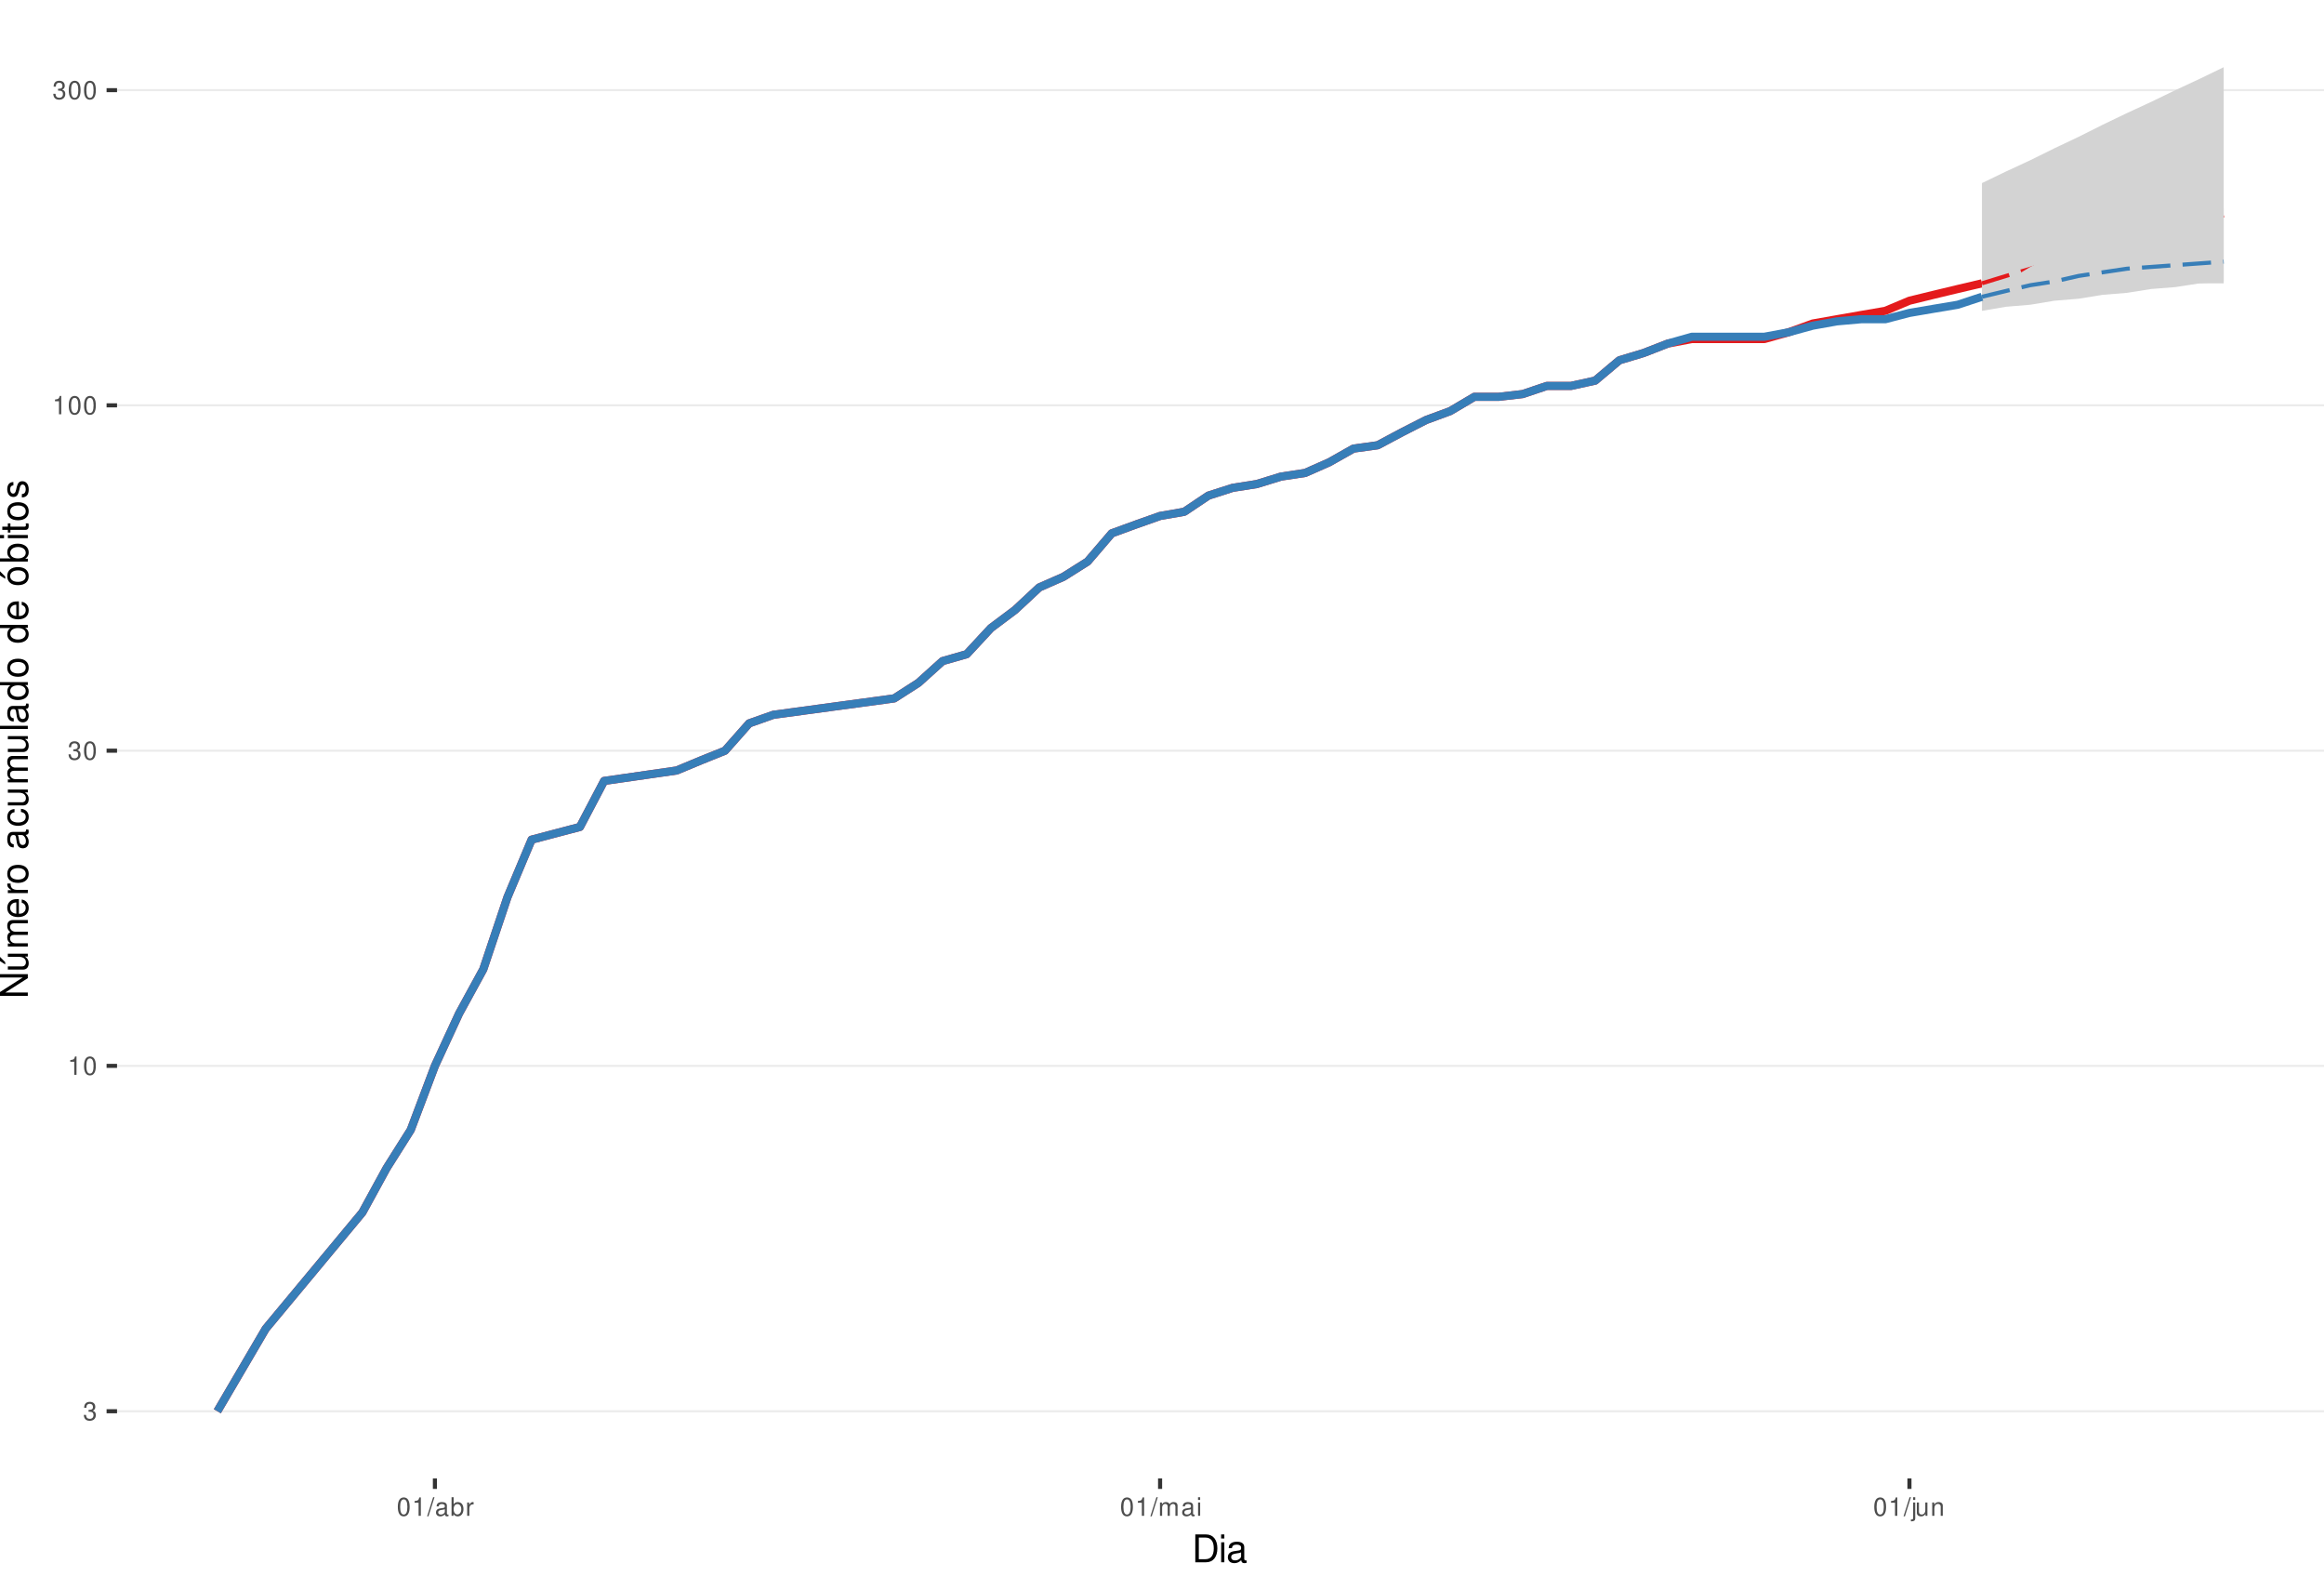
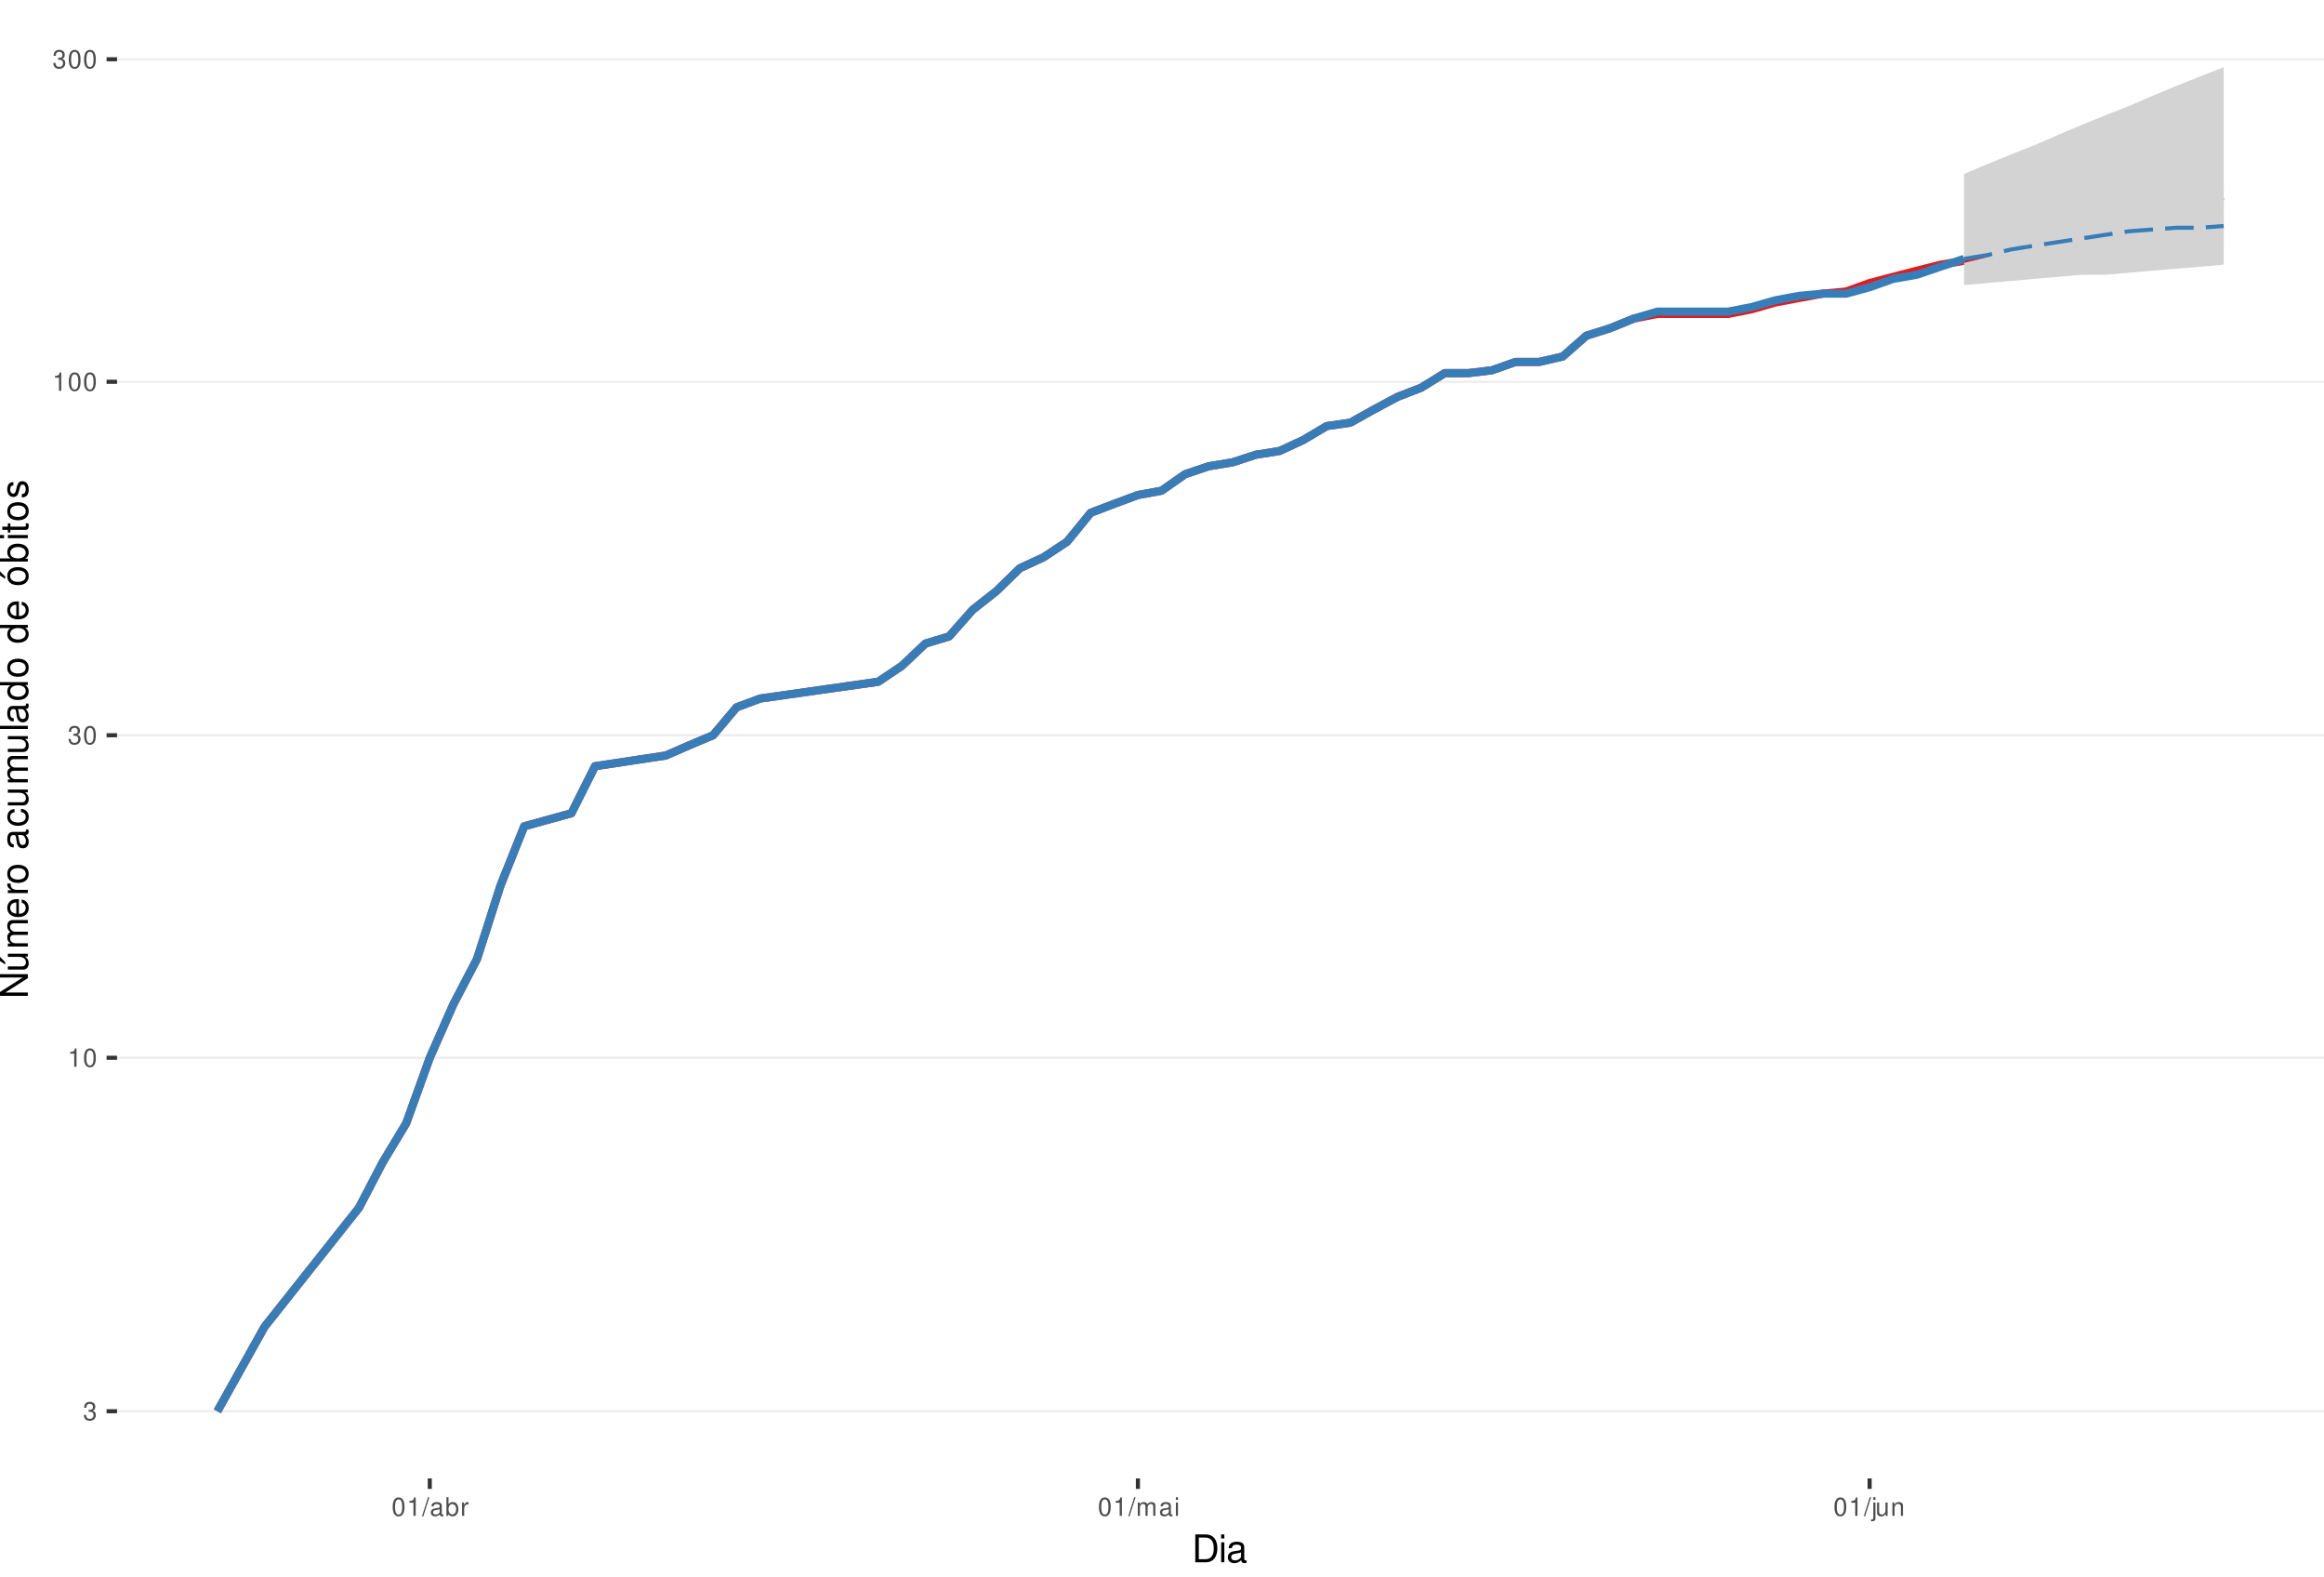
<svg xmlns="http://www.w3.org/2000/svg" xmlns:xlink="http://www.w3.org/1999/xlink" width="609pt" height="413pt" viewBox="0 0 609 413" version="1.1">
  <defs>
    <g>
      <symbol overflow="visible" id="glyph0-0">
        <path style="stroke:none;" d="" />
      </symbol>
      <symbol overflow="visible" id="glyph0-1">
        <path style="stroke:none;" d="M 1.469 -2.219 L 1.797 -2.219 C 2.422 -2.219 2.766 -1.922 2.766 -1.344 C 2.766 -0.734 2.406 -0.359 1.797 -0.359 C 1.156 -0.359 0.844 -0.688 0.797 -1.391 L 0.219 -1.391 C 0.234 -1.016 0.312 -0.766 0.422 -0.547 C 0.672 -0.078 1.125 0.156 1.766 0.156 C 2.75 0.156 3.375 -0.438 3.375 -1.344 C 3.375 -1.953 3.141 -2.297 2.562 -2.484 C 3.016 -2.672 3.234 -3 3.234 -3.484 C 3.234 -4.312 2.688 -4.812 1.797 -4.812 C 0.844 -4.812 0.328 -4.281 0.312 -3.266 L 0.906 -3.266 C 0.906 -3.547 0.938 -3.719 1 -3.875 C 1.141 -4.141 1.438 -4.297 1.797 -4.297 C 2.312 -4.297 2.625 -3.984 2.625 -3.469 C 2.625 -3.125 2.516 -2.922 2.25 -2.812 C 2.094 -2.75 1.875 -2.719 1.469 -2.703 Z M 1.469 -2.219 " />
      </symbol>
      <symbol overflow="visible" id="glyph0-2">
        <path style="stroke:none;" d="M 1.719 -3.422 L 1.719 0 L 2.312 0 L 2.312 -4.812 L 1.922 -4.812 C 1.719 -4.078 1.578 -3.969 0.672 -3.859 L 0.672 -3.422 Z M 1.719 -3.422 " />
      </symbol>
      <symbol overflow="visible" id="glyph0-3">
        <path style="stroke:none;" d="M 1.828 -4.812 C 1.391 -4.812 0.984 -4.609 0.75 -4.281 C 0.438 -3.859 0.281 -3.219 0.281 -2.328 C 0.281 -0.703 0.812 0.156 1.828 0.156 C 2.828 0.156 3.375 -0.703 3.375 -2.297 C 3.375 -3.219 3.234 -3.844 2.922 -4.281 C 2.672 -4.625 2.281 -4.812 1.828 -4.812 Z M 1.828 -4.297 C 2.469 -4.297 2.781 -3.641 2.781 -2.344 C 2.781 -0.969 2.469 -0.328 1.812 -0.328 C 1.203 -0.328 0.891 -1 0.891 -2.328 C 0.891 -3.641 1.203 -4.297 1.828 -4.297 Z M 1.828 -4.297 " />
      </symbol>
      <symbol overflow="visible" id="glyph0-4">
        <path style="stroke:none;" d="M 1.531 -4.859 L -0.047 0.141 L 0.312 0.141 L 1.891 -4.859 Z M 1.531 -4.859 " />
      </symbol>
      <symbol overflow="visible" id="glyph0-5">
        <path style="stroke:none;" d="M 3.562 -0.328 C 3.5 -0.312 3.469 -0.312 3.438 -0.312 C 3.25 -0.312 3.141 -0.406 3.141 -0.578 L 3.141 -2.641 C 3.141 -3.25 2.688 -3.594 1.828 -3.594 C 1.312 -3.594 0.906 -3.438 0.672 -3.188 C 0.516 -3 0.453 -2.797 0.438 -2.453 L 0.984 -2.453 C 1.031 -2.875 1.297 -3.078 1.812 -3.078 C 2.312 -3.078 2.594 -2.891 2.594 -2.562 L 2.594 -2.406 C 2.578 -2.172 2.469 -2.078 2.016 -2.031 C 1.219 -1.922 1.109 -1.891 0.891 -1.812 C 0.484 -1.641 0.281 -1.328 0.281 -0.875 C 0.281 -0.25 0.719 0.156 1.422 0.156 C 1.859 0.156 2.219 0 2.609 -0.359 C 2.656 0 2.828 0.156 3.188 0.156 C 3.297 0.156 3.375 0.141 3.562 0.094 Z M 2.594 -1.094 C 2.594 -0.906 2.531 -0.797 2.375 -0.641 C 2.141 -0.438 1.875 -0.328 1.547 -0.328 C 1.109 -0.328 0.859 -0.547 0.859 -0.891 C 0.859 -1.266 1.094 -1.438 1.703 -1.531 C 2.297 -1.609 2.406 -1.641 2.594 -1.719 Z M 2.594 -1.094 " />
      </symbol>
      <symbol overflow="visible" id="glyph0-6">
        <path style="stroke:none;" d="M 0.359 -4.859 L 0.359 0 L 0.859 0 L 0.859 -0.453 C 1.125 -0.047 1.484 0.156 1.969 0.156 C 2.875 0.156 3.484 -0.594 3.484 -1.75 C 3.484 -2.891 2.922 -3.594 1.984 -3.594 C 1.516 -3.594 1.172 -3.406 0.906 -3.016 L 0.906 -4.859 Z M 1.891 -3.062 C 2.5 -3.062 2.906 -2.531 2.906 -1.703 C 2.906 -0.906 2.484 -0.359 1.891 -0.359 C 1.297 -0.359 0.906 -0.906 0.906 -1.719 C 0.906 -2.531 1.297 -3.062 1.891 -3.062 Z M 1.891 -3.062 " />
      </symbol>
      <symbol overflow="visible" id="glyph0-7">
        <path style="stroke:none;" d="M 0.453 -3.484 L 0.453 0 L 1.016 0 L 1.016 -1.812 C 1.031 -2.656 1.375 -3.016 2.141 -3 L 2.141 -3.562 C 2.047 -3.578 1.984 -3.594 1.922 -3.594 C 1.562 -3.594 1.297 -3.375 0.969 -2.859 L 0.969 -3.484 Z M 0.453 -3.484 " />
      </symbol>
      <symbol overflow="visible" id="glyph0-8">
        <path style="stroke:none;" d="M 0.469 -3.484 L 0.469 0 L 1.031 0 L 1.031 -2.188 C 1.031 -2.703 1.391 -3.109 1.844 -3.109 C 2.25 -3.109 2.484 -2.844 2.484 -2.406 L 2.484 0 L 3.047 0 L 3.047 -2.188 C 3.047 -2.703 3.422 -3.109 3.875 -3.109 C 4.266 -3.109 4.516 -2.844 4.516 -2.406 L 4.516 0 L 5.078 0 L 5.078 -2.609 C 5.078 -3.234 4.719 -3.594 4.062 -3.594 C 3.594 -3.594 3.312 -3.453 2.984 -3.062 C 2.781 -3.422 2.5 -3.594 2.047 -3.594 C 1.578 -3.594 1.266 -3.422 0.984 -3 L 0.984 -3.484 Z M 0.469 -3.484 " />
      </symbol>
      <symbol overflow="visible" id="glyph0-9">
        <path style="stroke:none;" d="M 1 -3.484 L 0.453 -3.484 L 0.453 0 L 1 0 Z M 1 -4.859 L 0.438 -4.859 L 0.438 -4.156 L 1 -4.156 Z M 1 -4.859 " />
      </symbol>
      <symbol overflow="visible" id="glyph0-10">
        <path style="stroke:none;" d="M 0.469 -3.484 L 0.469 0.5 C 0.469 0.859 0.359 0.969 0.016 0.969 C -0.031 0.969 -0.047 0.969 -0.125 0.953 L -0.125 1.438 C -0.047 1.438 -0.016 1.453 0.062 1.453 C 0.688 1.453 1.016 1.203 1.016 0.719 L 1.016 -3.484 Z M 1.016 -4.859 L 0.469 -4.859 L 0.469 -4.156 L 1.016 -4.156 Z M 1.016 -4.859 " />
      </symbol>
      <symbol overflow="visible" id="glyph0-11">
        <path style="stroke:none;" d="M 3.203 0 L 3.203 -3.484 L 2.656 -3.484 L 2.656 -1.516 C 2.656 -0.797 2.281 -0.328 1.703 -0.328 C 1.266 -0.328 0.984 -0.594 0.984 -1.016 L 0.984 -3.484 L 0.438 -3.484 L 0.438 -0.797 C 0.438 -0.219 0.859 0.156 1.547 0.156 C 2.062 0.156 2.391 -0.031 2.703 -0.484 L 2.703 0 Z M 3.203 0 " />
      </symbol>
      <symbol overflow="visible" id="glyph0-12">
        <path style="stroke:none;" d="M 0.469 -3.484 L 0.469 0 L 1.031 0 L 1.031 -1.922 C 1.031 -2.641 1.391 -3.109 1.969 -3.109 C 2.406 -3.109 2.688 -2.828 2.688 -2.422 L 2.688 0 L 3.234 0 L 3.234 -2.641 C 3.234 -3.219 2.812 -3.594 2.141 -3.594 C 1.625 -3.594 1.281 -3.391 0.984 -2.906 L 0.984 -3.484 Z M 0.469 -3.484 " />
      </symbol>
      <symbol overflow="visible" id="glyph1-0">
        <path style="stroke:none;" d="" />
      </symbol>
      <symbol overflow="visible" id="glyph1-1">
        <path style="stroke:none;" d="M 0.891 0 L 3.703 0 C 5.547 0 6.672 -1.375 6.672 -3.656 C 6.672 -5.906 5.547 -7.297 3.703 -7.297 L 0.891 -7.297 Z M 1.812 -0.812 L 1.812 -6.469 L 3.547 -6.469 C 4.984 -6.469 5.734 -5.5 5.734 -3.641 C 5.734 -1.797 4.984 -0.812 3.547 -0.812 Z M 1.812 -0.812 " />
      </symbol>
      <symbol overflow="visible" id="glyph1-2">
        <path style="stroke:none;" d="M 1.5 -5.234 L 0.672 -5.234 L 0.672 0 L 1.5 0 Z M 1.5 -7.297 L 0.656 -7.297 L 0.656 -6.234 L 1.5 -6.234 Z M 1.5 -7.297 " />
      </symbol>
      <symbol overflow="visible" id="glyph1-3">
        <path style="stroke:none;" d="M 5.344 -0.484 C 5.266 -0.469 5.219 -0.469 5.172 -0.469 C 4.875 -0.469 4.719 -0.625 4.719 -0.875 L 4.719 -3.953 C 4.719 -4.891 4.047 -5.391 2.75 -5.391 C 1.984 -5.391 1.375 -5.172 1.016 -4.781 C 0.766 -4.516 0.672 -4.203 0.656 -3.688 L 1.484 -3.688 C 1.562 -4.328 1.938 -4.625 2.719 -4.625 C 3.484 -4.625 3.891 -4.344 3.891 -3.844 L 3.891 -3.625 C 3.875 -3.266 3.703 -3.125 3.016 -3.047 C 1.844 -2.891 1.656 -2.844 1.344 -2.719 C 0.734 -2.453 0.422 -2 0.422 -1.312 C 0.422 -0.375 1.078 0.234 2.141 0.234 C 2.797 0.234 3.328 0 3.922 -0.547 C 3.984 0 4.234 0.234 4.781 0.234 C 4.953 0.234 5.062 0.203 5.344 0.141 Z M 3.891 -1.656 C 3.891 -1.375 3.812 -1.203 3.562 -0.969 C 3.219 -0.656 2.812 -0.5 2.312 -0.5 C 1.672 -0.5 1.297 -0.812 1.297 -1.344 C 1.297 -1.891 1.656 -2.172 2.547 -2.297 C 3.438 -2.422 3.609 -2.453 3.891 -2.594 Z M 3.891 -1.656 " />
      </symbol>
      <symbol overflow="visible" id="glyph2-0">
        <path style="stroke:none;" d="" />
      </symbol>
      <symbol overflow="visible" id="glyph2-1">
        <path style="stroke:none;" d="M -7.297 -6.453 L -7.297 -5.578 L -1.328 -5.578 L -7.297 -1.766 L -7.297 -0.766 L 0 -0.766 L 0 -1.641 L -5.906 -1.641 L 0 -5.406 L 0 -6.453 Z M -7.297 -6.453 " />
      </symbol>
      <symbol overflow="visible" id="glyph2-2">
        <path style="stroke:none;" d="M 0 -4.812 L -5.234 -4.812 L -5.234 -3.984 L -2.266 -3.984 C -1.203 -3.984 -0.5 -3.438 -0.5 -2.562 C -0.5 -1.906 -0.906 -1.484 -1.531 -1.484 L -5.234 -1.484 L -5.234 -0.656 L -1.203 -0.656 C -0.328 -0.656 0.234 -1.297 0.234 -2.312 C 0.234 -3.094 -0.047 -3.578 -0.734 -4.062 L 0 -4.062 Z M -7.406 -2.953 L -5.922 -2 L -5.922 -2.594 L -7.406 -4.094 Z M -7.406 -2.953 " />
      </symbol>
      <symbol overflow="visible" id="glyph2-3">
        <path style="stroke:none;" d="M -5.234 -0.703 L 0 -0.703 L 0 -1.547 L -3.297 -1.547 C -4.047 -1.547 -4.656 -2.094 -4.656 -2.766 C -4.656 -3.391 -4.281 -3.734 -3.609 -3.734 L 0 -3.734 L 0 -4.578 L -3.297 -4.578 C -4.047 -4.578 -4.656 -5.125 -4.656 -5.812 C -4.656 -6.422 -4.266 -6.781 -3.609 -6.781 L 0 -6.781 L 0 -7.625 L -3.938 -7.625 C -4.875 -7.625 -5.391 -7.078 -5.391 -6.094 C -5.391 -5.406 -5.188 -4.984 -4.594 -4.484 C -5.156 -4.188 -5.391 -3.766 -5.391 -3.078 C -5.391 -2.375 -5.125 -1.906 -4.5 -1.469 L -5.234 -1.469 Z M -5.234 -0.703 " />
      </symbol>
      <symbol overflow="visible" id="glyph2-4">
        <path style="stroke:none;" d="M -2.344 -5.125 C -3.141 -5.125 -3.625 -5.062 -4.016 -4.922 C -4.875 -4.578 -5.391 -3.781 -5.391 -2.797 C -5.391 -1.344 -4.281 -0.406 -2.547 -0.406 C -0.812 -0.406 0.234 -1.297 0.234 -2.781 C 0.234 -3.984 -0.453 -4.812 -1.594 -5.016 L -1.594 -4.188 C -0.906 -3.953 -0.547 -3.484 -0.547 -2.812 C -0.547 -2.281 -0.781 -1.828 -1.219 -1.547 C -1.516 -1.344 -1.812 -1.281 -2.344 -1.266 Z M -3.016 -1.297 C -3.984 -1.359 -4.625 -1.953 -4.625 -2.797 C -4.625 -3.641 -3.953 -4.234 -3.016 -4.234 Z M -3.016 -1.297 " />
      </symbol>
      <symbol overflow="visible" id="glyph2-5">
        <path style="stroke:none;" d="M -5.234 -0.688 L 0 -0.688 L 0 -1.531 L -2.719 -1.531 C -3.984 -1.547 -4.547 -2.062 -4.516 -3.203 L -5.359 -3.203 C -5.375 -3.062 -5.391 -2.984 -5.391 -2.891 C -5.391 -2.344 -5.062 -1.938 -4.297 -1.453 L -5.234 -1.453 Z M -5.234 -0.688 " />
      </symbol>
      <symbol overflow="visible" id="glyph2-6">
        <path style="stroke:none;" d="M -5.391 -2.719 C -5.391 -1.234 -4.344 -0.359 -2.578 -0.359 C -0.812 -0.359 0.234 -1.234 0.234 -2.734 C 0.234 -4.203 -0.812 -5.094 -2.547 -5.094 C -4.359 -5.094 -5.391 -4.234 -5.391 -2.719 Z M -4.625 -2.734 C -4.625 -3.672 -3.844 -4.234 -2.547 -4.234 C -1.312 -4.234 -0.547 -3.656 -0.547 -2.734 C -0.547 -1.797 -1.312 -1.234 -2.578 -1.234 C -3.844 -1.234 -4.625 -1.797 -4.625 -2.734 Z M -4.625 -2.734 " />
      </symbol>
      <symbol overflow="visible" id="glyph2-7">
        <path style="stroke:none;" d="" />
      </symbol>
      <symbol overflow="visible" id="glyph2-8">
        <path style="stroke:none;" d="M -0.484 -5.344 C -0.469 -5.266 -0.469 -5.219 -0.469 -5.172 C -0.469 -4.875 -0.625 -4.719 -0.875 -4.719 L -3.953 -4.719 C -4.891 -4.719 -5.391 -4.047 -5.391 -2.75 C -5.391 -1.984 -5.172 -1.375 -4.781 -1.016 C -4.516 -0.766 -4.203 -0.672 -3.688 -0.656 L -3.688 -1.484 C -4.328 -1.562 -4.625 -1.938 -4.625 -2.719 C -4.625 -3.484 -4.344 -3.891 -3.844 -3.891 L -3.625 -3.891 C -3.266 -3.875 -3.125 -3.703 -3.047 -3.016 C -2.891 -1.844 -2.844 -1.656 -2.719 -1.344 C -2.453 -0.734 -2 -0.422 -1.312 -0.422 C -0.375 -0.422 0.234 -1.078 0.234 -2.141 C 0.234 -2.797 0 -3.328 -0.547 -3.922 C 0 -3.984 0.234 -4.234 0.234 -4.781 C 0.234 -4.953 0.203 -5.062 0.141 -5.344 Z M -1.656 -3.891 C -1.375 -3.891 -1.203 -3.812 -0.969 -3.562 C -0.656 -3.219 -0.5 -2.812 -0.5 -2.312 C -0.5 -1.672 -0.812 -1.297 -1.344 -1.297 C -1.891 -1.297 -2.172 -1.656 -2.297 -2.547 C -2.422 -3.438 -2.453 -3.609 -2.594 -3.891 Z M -1.656 -3.891 " />
      </symbol>
      <symbol overflow="visible" id="glyph2-9">
        <path style="stroke:none;" d="M -3.484 -4.703 C -3.984 -4.672 -4.312 -4.562 -4.609 -4.359 C -5.094 -4 -5.391 -3.375 -5.391 -2.641 C -5.391 -1.219 -4.266 -0.312 -2.531 -0.312 C -0.844 -0.312 0.234 -1.203 0.234 -2.625 C 0.234 -3.875 -0.516 -4.672 -1.797 -4.766 L -1.797 -3.938 C -0.953 -3.797 -0.547 -3.359 -0.547 -2.656 C -0.547 -1.734 -1.297 -1.188 -2.531 -1.188 C -3.844 -1.188 -4.625 -1.719 -4.625 -2.625 C -4.625 -3.328 -4.203 -3.766 -3.484 -3.875 Z M -3.484 -4.703 " />
      </symbol>
      <symbol overflow="visible" id="glyph2-10">
        <path style="stroke:none;" d="M 0 -4.812 L -5.234 -4.812 L -5.234 -3.984 L -2.266 -3.984 C -1.203 -3.984 -0.5 -3.438 -0.5 -2.562 C -0.5 -1.906 -0.906 -1.484 -1.531 -1.484 L -5.234 -1.484 L -5.234 -0.656 L -1.203 -0.656 C -0.328 -0.656 0.234 -1.297 0.234 -2.312 C 0.234 -3.094 -0.047 -3.578 -0.734 -4.062 L 0 -4.062 Z M 0 -4.812 " />
      </symbol>
      <symbol overflow="visible" id="glyph2-11">
        <path style="stroke:none;" d="M -7.297 -1.516 L -7.297 -0.688 L 0 -0.688 L 0 -1.516 Z M -7.297 -1.516 " />
      </symbol>
      <symbol overflow="visible" id="glyph2-12">
        <path style="stroke:none;" d="M -7.297 -4.953 L -7.297 -4.125 L -4.578 -4.125 C -5.109 -3.766 -5.391 -3.203 -5.391 -2.516 C -5.391 -1.156 -4.297 -0.266 -2.625 -0.266 C -0.859 -0.266 0.234 -1.125 0.234 -2.547 C 0.234 -3.266 -0.047 -3.766 -0.688 -4.203 L 0 -4.203 L 0 -4.953 Z M -4.609 -2.656 C -4.609 -3.547 -3.812 -4.125 -2.562 -4.125 C -1.344 -4.125 -0.547 -3.547 -0.547 -2.656 C -0.547 -1.734 -1.359 -1.125 -2.578 -1.125 C -3.797 -1.125 -4.609 -1.734 -4.609 -2.656 Z M -4.609 -2.656 " />
      </symbol>
      <symbol overflow="visible" id="glyph2-13">
        <path style="stroke:none;" d="M -5.391 -2.719 C -5.391 -1.234 -4.344 -0.359 -2.578 -0.359 C -0.812 -0.359 0.234 -1.234 0.234 -2.734 C 0.234 -4.203 -0.812 -5.094 -2.547 -5.094 C -4.359 -5.094 -5.391 -4.234 -5.391 -2.719 Z M -4.625 -2.734 C -4.625 -3.672 -3.844 -4.234 -2.547 -4.234 C -1.312 -4.234 -0.547 -3.656 -0.547 -2.734 C -0.547 -1.797 -1.312 -1.234 -2.578 -1.234 C -3.844 -1.234 -4.625 -1.797 -4.625 -2.734 Z M -7.406 -2.984 L -5.922 -2.016 L -5.922 -2.625 L -7.406 -4.109 Z M -7.406 -2.984 " />
      </symbol>
      <symbol overflow="visible" id="glyph2-14">
        <path style="stroke:none;" d="M -7.297 -0.547 L 0 -0.547 L 0 -1.297 L -0.672 -1.297 C -0.062 -1.688 0.234 -2.219 0.234 -2.953 C 0.234 -4.328 -0.906 -5.234 -2.641 -5.234 C -4.344 -5.234 -5.391 -4.375 -5.391 -2.984 C -5.391 -2.266 -5.125 -1.766 -4.531 -1.375 L -7.297 -1.375 Z M -4.609 -2.828 C -4.609 -3.766 -3.797 -4.359 -2.547 -4.359 C -1.359 -4.359 -0.547 -3.734 -0.547 -2.828 C -0.547 -1.938 -1.344 -1.375 -2.578 -1.375 C -3.812 -1.375 -4.609 -1.938 -4.609 -2.828 Z M -4.609 -2.828 " />
      </symbol>
      <symbol overflow="visible" id="glyph2-15">
        <path style="stroke:none;" d="M -5.234 -1.5 L -5.234 -0.672 L 0 -0.672 L 0 -1.5 Z M -7.297 -1.5 L -7.297 -0.656 L -6.234 -0.656 L -6.234 -1.5 Z M -7.297 -1.5 " />
      </symbol>
      <symbol overflow="visible" id="glyph2-16">
        <path style="stroke:none;" d="M -5.234 -2.547 L -5.234 -1.688 L -6.688 -1.688 L -6.688 -0.844 L -5.234 -0.844 L -5.234 -0.141 L -4.562 -0.141 L -4.562 -0.844 L -0.594 -0.844 C -0.062 -0.844 0.234 -1.203 0.234 -1.859 C 0.234 -2.078 0.203 -2.266 0.156 -2.547 L -0.547 -2.547 C -0.516 -2.422 -0.5 -2.312 -0.5 -2.141 C -0.5 -1.781 -0.594 -1.688 -0.969 -1.688 L -4.562 -1.688 L -4.562 -2.547 Z M -5.234 -2.547 " />
      </symbol>
      <symbol overflow="visible" id="glyph2-17">
        <path style="stroke:none;" d="M -3.781 -4.375 C -4.812 -4.375 -5.391 -3.688 -5.391 -2.484 C -5.391 -1.266 -4.766 -0.469 -3.797 -0.469 C -2.969 -0.469 -2.578 -0.891 -2.281 -2.125 L -2.094 -2.906 C -1.953 -3.484 -1.734 -3.719 -1.375 -3.719 C -0.875 -3.719 -0.547 -3.234 -0.547 -2.5 C -0.547 -2.047 -0.672 -1.672 -0.891 -1.453 C -1.047 -1.328 -1.188 -1.266 -1.562 -1.219 L -1.562 -0.344 C -0.344 -0.375 0.234 -1.062 0.234 -2.438 C 0.234 -3.75 -0.422 -4.594 -1.438 -4.594 C -2.203 -4.594 -2.641 -4.156 -2.891 -3.109 L -3.078 -2.312 C -3.234 -1.625 -3.453 -1.344 -3.828 -1.344 C -4.312 -1.344 -4.625 -1.766 -4.625 -2.453 C -4.625 -3.125 -4.328 -3.484 -3.781 -3.5 Z M -3.781 -4.375 " />
      </symbol>
    </g>
    <clipPath id="clip1">
      <path d="M 30.672 0 L 609 0 L 609 387.328 L 30.672 387.328 Z M 30.672 0 " />
    </clipPath>
    <clipPath id="clip2">
      <path d="M 30.672 369 L 609 369 L 609 370 L 30.672 370 Z M 30.672 369 " />
    </clipPath>
    <clipPath id="clip3">
-       <path d="M 30.672 278 L 609 278 L 609 280 L 30.672 280 Z M 30.672 278 " />
+       <path d="M 30.672 276 L 609 276 L 609 278 L 30.672 278 Z M 30.672 276 " />
    </clipPath>
    <clipPath id="clip4">
-       <path d="M 30.672 196 L 609 196 L 609 197 L 30.672 197 Z M 30.672 196 " />
+       <path d="M 30.672 192 L 609 192 L 609 193 L 30.672 193 Z M 30.672 192 " />
    </clipPath>
    <clipPath id="clip5">
-       <path d="M 30.672 105 L 609 105 L 609 107 L 30.672 107 Z M 30.672 105 " />
+       <path d="M 30.672 99 L 609 99 L 609 101 L 30.672 101 Z M 30.672 99 " />
    </clipPath>
    <clipPath id="clip6">
-       <path d="M 30.672 23 L 609 23 L 609 24 L 30.672 24 Z M 30.672 23 " />
+       <path d="M 30.672 15 L 609 15 L 609 16 L 30.672 16 Z M 30.672 15 " />
    </clipPath>
  </defs>
  <g id="surface61">
    <rect x="0" y="0" width="609" height="413" style="fill:rgb(100%,100%,100%);fill-opacity:1;stroke:none;" />
    <rect x="0" y="0" width="609" height="413" style="fill:rgb(100%,100%,100%);fill-opacity:1;stroke:none;" />
    <path style="fill:none;stroke-width:1.067;stroke-linecap:round;stroke-linejoin:round;stroke:rgb(100%,100%,100%);stroke-opacity:1;stroke-miterlimit:10;" d="M 0 413 L 609 413 L 609 0 L 0 0 Z M 0 413 " />
    <g clip-path="url(#clip1)" clip-rule="nonzero">
      <path style=" stroke:none;fill-rule:nonzero;fill:rgb(100%,100%,100%);fill-opacity:1;" d="M 30.672 387.328 L 609 387.328 L 609 0 L 30.672 0 Z M 30.672 387.328 " />
    </g>
    <g clip-path="url(#clip2)" clip-rule="nonzero">
      <path style="fill:none;stroke-width:0.533;stroke-linecap:butt;stroke-linejoin:round;stroke:rgb(92.157%,92.157%,92.157%);stroke-opacity:1;stroke-miterlimit:10;" d="M 30.672 369.723 L 609 369.723 " />
    </g>
    <g clip-path="url(#clip3)" clip-rule="nonzero">
-       <path style="fill:none;stroke-width:0.533;stroke-linecap:butt;stroke-linejoin:round;stroke:rgb(92.157%,92.157%,92.157%);stroke-opacity:1;stroke-miterlimit:10;" d="M 30.672 279.238 L 609 279.238 " />
+       <path style="fill:none;stroke-width:0.533;stroke-linecap:butt;stroke-linejoin:round;stroke:rgb(92.157%,92.157%,92.157%);stroke-opacity:1;stroke-miterlimit:10;" d="M 30.672 277.121 L 609 277.121 " />
    </g>
    <g clip-path="url(#clip4)" clip-rule="nonzero">
-       <path style="fill:none;stroke-width:0.533;stroke-linecap:butt;stroke-linejoin:round;stroke:rgb(92.157%,92.157%,92.157%);stroke-opacity:1;stroke-miterlimit:10;" d="M 30.672 196.672 L 609 196.672 " />
+       <path style="fill:none;stroke-width:0.533;stroke-linecap:butt;stroke-linejoin:round;stroke:rgb(92.157%,92.157%,92.157%);stroke-opacity:1;stroke-miterlimit:10;" d="M 30.672 192.625 L 609 192.625 " />
    </g>
    <g clip-path="url(#clip5)" clip-rule="nonzero">
-       <path style="fill:none;stroke-width:0.533;stroke-linecap:butt;stroke-linejoin:round;stroke:rgb(92.157%,92.157%,92.157%);stroke-opacity:1;stroke-miterlimit:10;" d="M 30.672 106.188 L 609 106.188 " />
+       <path style="fill:none;stroke-width:0.533;stroke-linecap:butt;stroke-linejoin:round;stroke:rgb(92.157%,92.157%,92.157%);stroke-opacity:1;stroke-miterlimit:10;" d="M 30.672 100.023 L 609 100.023 " />
    </g>
    <g clip-path="url(#clip6)" clip-rule="nonzero">
-       <path style="fill:none;stroke-width:0.533;stroke-linecap:butt;stroke-linejoin:round;stroke:rgb(92.157%,92.157%,92.157%);stroke-opacity:1;stroke-miterlimit:10;" d="M 30.672 23.621 L 609 23.621 " />
-     </g>
-     <path style="fill:none;stroke-width:2.134;stroke-linecap:butt;stroke-linejoin:round;stroke:rgb(89.412%,10.196%,10.98%);stroke-opacity:1;stroke-miterlimit:10;" d="M 56.957 369.723 L 69.629 348.102 L 94.965 317.629 L 101.301 306.043 L 107.633 296.008 L 113.969 279.238 L 120.301 265.535 L 126.637 253.949 L 132.973 235.062 L 139.305 219.98 L 151.973 216.641 L 158.309 204.59 L 177.312 201.855 L 183.645 199.219 L 189.98 196.672 L 196.316 189.508 L 202.648 187.266 L 234.32 182.969 L 240.656 178.906 L 246.992 173.195 L 253.324 171.383 L 259.66 164.547 L 265.992 159.801 L 272.328 153.902 L 278.664 151.117 L 284.996 147.125 L 291.332 139.727 L 297.664 137.414 L 304 135.172 L 310.336 134.074 L 316.668 129.84 L 323.004 127.809 L 329.336 126.812 L 335.672 124.859 L 342.008 123.902 L 348.34 121.102 L 354.676 117.523 L 361.008 116.652 L 367.344 113.277 L 373.68 110.043 L 380.012 107.707 L 386.348 103.965 L 392.68 103.965 L 399.016 103.238 L 405.352 101.102 L 411.684 101.102 L 418.02 99.711 L 424.352 94.387 L 430.688 92.484 L 437.023 90.02 L 443.355 88.82 L 462.359 88.82 L 468.695 87.051 L 475.027 84.754 L 481.363 83.633 L 487.695 82.527 L 494.031 81.438 L 500.367 78.781 L 506.699 77.234 L 513.035 75.715 L 519.367 74.227 " />
-     <path style=" stroke:none;fill-rule:nonzero;fill:rgb(82.745%,82.745%,82.745%);fill-opacity:1;" d="M 519.367 47.965 L 525.703 44.91 L 532.039 41.973 L 538.371 38.844 L 544.707 35.836 L 551.039 32.66 L 557.375 29.617 L 563.711 26.688 L 570.043 23.621 L 576.379 20.676 L 582.711 17.605 L 582.711 73.738 L 576.379 74.227 L 570.043 75.215 L 563.711 75.715 L 557.375 76.723 L 551.039 77.234 L 544.707 78.262 L 538.371 78.781 L 532.039 79.836 L 525.703 80.363 L 519.367 81.438 Z M 519.367 47.965 " />
-     <path style="fill:none;stroke-width:1.067;stroke-linecap:butt;stroke-linejoin:round;stroke:rgb(89.412%,10.196%,10.98%);stroke-opacity:1;stroke-dasharray:7.469,3.201;stroke-miterlimit:10;" d="M 519.367 74.227 L 525.703 72.285 L 532.039 70.395 L 538.371 68.551 L 544.707 67.199 L 551.039 65.43 L 557.375 63.703 L 563.711 61.598 L 570.043 59.953 L 576.379 58.348 L 582.711 56.383 " />
-     <path style="fill:none;stroke-width:2.134;stroke-linecap:butt;stroke-linejoin:round;stroke:rgb(21.569%,49.412%,72.157%);stroke-opacity:1;stroke-miterlimit:10;" d="M 56.957 369.723 L 69.629 348.102 L 94.965 317.629 L 101.301 306.043 L 107.633 296.008 L 113.969 279.238 L 120.301 265.535 L 126.637 253.949 L 132.973 235.062 L 139.305 219.98 L 151.973 216.641 L 158.309 204.59 L 177.312 201.855 L 183.645 199.219 L 189.98 196.672 L 196.316 189.508 L 202.648 187.266 L 234.32 182.969 L 240.656 178.906 L 246.992 173.195 L 253.324 171.383 L 259.66 164.547 L 265.992 159.801 L 272.328 153.902 L 278.664 151.117 L 284.996 147.125 L 291.332 139.727 L 297.664 137.414 L 304 135.172 L 310.336 134.074 L 316.668 129.84 L 323.004 127.809 L 329.336 126.812 L 335.672 124.859 L 342.008 123.902 L 348.34 121.102 L 354.676 117.523 L 361.008 116.652 L 367.344 113.277 L 373.68 110.043 L 380.012 107.707 L 386.348 103.965 L 392.68 103.965 L 399.016 103.238 L 405.352 101.102 L 411.684 101.102 L 418.02 99.711 L 424.352 94.387 L 430.688 92.484 L 437.023 90.02 L 443.355 88.223 L 462.359 88.223 L 468.695 87.051 L 475.027 85.32 L 481.363 84.191 L 487.695 83.633 L 494.031 83.633 L 500.367 81.98 L 506.699 80.898 L 513.035 79.836 L 519.367 77.746 " />
-     <path style=" stroke:none;fill-rule:nonzero;fill:rgb(82.745%,82.745%,82.745%);fill-opacity:1;" d="M 519.367 77.746 L 525.703 73.738 L 532.039 69.93 L 538.371 66.75 L 544.707 63.703 L 551.039 61.184 L 557.375 59.145 L 563.711 57.555 L 570.043 56.383 L 576.379 55.23 L 582.711 54.473 L 582.711 74.227 L 576.379 74.227 L 570.043 74.719 L 563.711 74.719 L 557.375 75.215 L 551.039 75.215 L 544.707 75.715 L 538.371 76.219 L 532.039 76.723 Z M 519.367 77.746 " />
-     <path style="fill:none;stroke-width:1.067;stroke-linecap:butt;stroke-linejoin:round;stroke:rgb(21.569%,49.412%,72.157%);stroke-opacity:1;stroke-dasharray:7.469,3.201;stroke-miterlimit:10;" d="M 519.367 77.746 L 525.703 76.219 L 532.039 74.719 L 538.371 73.738 L 544.707 72.285 L 551.039 71.336 L 557.375 70.395 L 563.711 69.93 L 570.043 69.469 L 576.379 69.008 L 582.711 68.551 " />
+       <path style="fill:none;stroke-width:0.533;stroke-linecap:butt;stroke-linejoin:round;stroke:rgb(92.157%,92.157%,92.157%);stroke-opacity:1;stroke-miterlimit:10;" d="M 30.672 15.527 L 609 15.527 " />
+     </g>
+     <path style="fill:none;stroke-width:2.134;stroke-linecap:butt;stroke-linejoin:round;stroke:rgb(89.412%,10.196%,10.98%);stroke-opacity:1;stroke-miterlimit:10;" d="M 56.957 369.723 L 69.328 347.598 L 94.07 316.41 L 100.258 304.555 L 106.441 294.285 L 112.625 277.121 L 118.812 263.098 L 124.996 251.242 L 131.184 231.914 L 137.367 216.48 L 149.738 213.062 L 155.926 200.73 L 174.48 197.93 L 180.664 195.23 L 186.852 192.625 L 193.035 185.293 L 199.223 183 L 230.148 178.602 L 236.332 174.445 L 242.52 168.598 L 248.703 166.746 L 254.891 159.75 L 261.074 154.891 L 267.262 148.855 L 273.445 146.004 L 279.633 141.922 L 285.816 134.348 L 292 131.984 L 298.188 129.688 L 304.371 128.562 L 310.559 124.23 L 316.742 122.152 L 322.93 121.133 L 329.113 119.133 L 335.301 118.152 L 341.484 115.289 L 347.668 111.625 L 353.855 110.734 L 360.039 107.277 L 366.227 103.969 L 372.41 101.578 L 378.598 97.75 L 384.781 97.75 L 390.969 97.008 L 397.152 94.82 L 403.336 94.82 L 409.523 93.395 L 415.707 87.949 L 421.895 86 L 428.078 83.48 L 434.266 82.25 L 452.82 82.25 L 459.004 81.039 L 465.191 79.254 L 471.375 78.09 L 477.562 76.941 L 483.746 76.375 L 489.934 74.145 L 496.117 72.516 L 502.305 70.918 L 508.488 69.352 L 514.672 68.328 " />
+     <path style=" stroke:none;fill-rule:nonzero;fill:rgb(82.745%,82.745%,82.745%);fill-opacity:1;" d="M 514.672 45.566 L 520.859 42.961 L 527.043 40.438 L 533.23 37.996 L 539.414 35.297 L 545.602 32.691 L 551.785 30.168 L 557.973 27.727 L 564.156 25.066 L 570.34 22.5 L 576.527 20.016 L 582.711 17.605 L 582.711 69.352 L 576.527 69.871 L 570.34 70.395 L 564.156 70.918 L 557.973 71.445 L 551.785 71.98 L 545.602 71.98 L 539.414 72.516 L 533.23 73.055 L 527.043 73.598 L 520.859 74.145 L 514.672 74.695 Z M 514.672 45.566 " />
+     <path style="fill:none;stroke-width:1.067;stroke-linecap:butt;stroke-linejoin:round;stroke:rgb(89.412%,10.196%,10.98%);stroke-opacity:1;stroke-dasharray:7.469,3.201;stroke-miterlimit:10;" d="M 514.672 68.328 L 520.859 66.816 L 527.043 65.332 L 533.23 63.875 L 539.414 61.977 L 545.602 60.582 L 551.785 59.211 L 557.973 57.867 L 564.156 56.109 L 570.34 54.816 L 576.527 53.125 L 582.711 51.883 " />
+     <path style="fill:none;stroke-width:2.134;stroke-linecap:butt;stroke-linejoin:round;stroke:rgb(21.569%,49.412%,72.157%);stroke-opacity:1;stroke-miterlimit:10;" d="M 56.957 369.723 L 69.328 347.598 L 94.07 316.41 L 100.258 304.555 L 106.441 294.285 L 112.625 277.121 L 118.812 263.098 L 124.996 251.242 L 131.184 231.914 L 137.367 216.48 L 149.738 213.062 L 155.926 200.73 L 174.48 197.93 L 180.664 195.23 L 186.852 192.625 L 193.035 185.293 L 199.223 183 L 230.148 178.602 L 236.332 174.445 L 242.52 168.598 L 248.703 166.746 L 254.891 159.75 L 261.074 154.891 L 267.262 148.855 L 273.445 146.004 L 279.633 141.922 L 285.816 134.348 L 292 131.984 L 298.188 129.688 L 304.371 128.562 L 310.559 124.23 L 316.742 122.152 L 322.93 121.133 L 329.113 119.133 L 335.301 118.152 L 341.484 115.289 L 347.668 111.625 L 353.855 110.734 L 360.039 107.277 L 366.227 103.969 L 372.41 101.578 L 378.598 97.75 L 384.781 97.75 L 390.969 97.008 L 397.152 94.82 L 403.336 94.82 L 409.523 93.395 L 415.707 87.949 L 421.895 86 L 428.078 83.48 L 434.266 81.641 L 452.82 81.641 L 459.004 80.438 L 465.191 78.672 L 471.375 77.516 L 477.562 76.941 L 483.746 76.941 L 489.934 75.25 L 496.117 73.055 L 502.305 71.98 L 508.488 69.871 L 514.672 67.82 " />
+     <path style=" stroke:none;fill-rule:nonzero;fill:rgb(82.745%,82.745%,82.745%);fill-opacity:1;" d="M 514.672 67.82 L 520.859 64.844 L 527.043 61.977 L 533.23 59.211 L 539.414 56.543 L 545.602 54.391 L 551.785 52.293 L 557.973 51.062 L 564.156 49.852 L 570.34 48.66 L 576.527 47.875 L 582.711 47.484 L 582.711 65.82 L 557.973 65.82 L 551.785 66.316 L 545.602 66.316 L 539.414 66.816 L 533.23 66.816 L 527.043 67.316 L 520.859 67.316 Z M 514.672 67.82 " />
+     <path style="fill:none;stroke-width:1.067;stroke-linecap:butt;stroke-linejoin:round;stroke:rgb(21.569%,49.412%,72.157%);stroke-opacity:1;stroke-dasharray:7.469,3.201;stroke-miterlimit:10;" d="M 514.672 67.82 L 520.859 66.816 L 527.043 65.332 L 533.23 64.355 L 539.414 63.395 L 545.602 62.445 L 551.785 61.508 L 557.973 60.582 L 564.156 60.121 L 570.34 59.664 L 576.527 59.664 L 582.711 59.211 " />
    <g style="fill:rgb(30.196%,30.196%,30.196%);fill-opacity:1;">
      <use xlink:href="#glyph0-1" x="21.738" y="372.07" />
    </g>
    <g style="fill:rgb(30.196%,30.196%,30.196%);fill-opacity:1;">
-       <use xlink:href="#glyph0-2" x="17.738" y="281.586" />
-       <use xlink:href="#glyph0-3" x="21.738" y="281.586" />
-     </g>
-     <g style="fill:rgb(30.196%,30.196%,30.196%);fill-opacity:1;">
-       <use xlink:href="#glyph0-1" x="17.738" y="199.02" />
-       <use xlink:href="#glyph0-3" x="21.738" y="199.02" />
-     </g>
-     <g style="fill:rgb(30.196%,30.196%,30.196%);fill-opacity:1;">
-       <use xlink:href="#glyph0-2" x="13.738" y="108.535" />
-       <use xlink:href="#glyph0-3" x="17.738" y="108.535" />
-       <use xlink:href="#glyph0-3" x="21.738" y="108.535" />
-     </g>
-     <g style="fill:rgb(30.196%,30.196%,30.196%);fill-opacity:1;">
-       <use xlink:href="#glyph0-1" x="13.738" y="25.969" />
-       <use xlink:href="#glyph0-3" x="17.738" y="25.969" />
-       <use xlink:href="#glyph0-3" x="21.738" y="25.969" />
+       <use xlink:href="#glyph0-2" x="17.738" y="279.469" />
+       <use xlink:href="#glyph0-3" x="21.738" y="279.469" />
+     </g>
+     <g style="fill:rgb(30.196%,30.196%,30.196%);fill-opacity:1;">
+       <use xlink:href="#glyph0-1" x="17.738" y="194.973" />
+       <use xlink:href="#glyph0-3" x="21.738" y="194.973" />
+     </g>
+     <g style="fill:rgb(30.196%,30.196%,30.196%);fill-opacity:1;">
+       <use xlink:href="#glyph0-2" x="13.738" y="102.371" />
+       <use xlink:href="#glyph0-3" x="17.738" y="102.371" />
+       <use xlink:href="#glyph0-3" x="21.738" y="102.371" />
+     </g>
+     <g style="fill:rgb(30.196%,30.196%,30.196%);fill-opacity:1;">
+       <use xlink:href="#glyph0-1" x="13.738" y="17.875" />
+       <use xlink:href="#glyph0-3" x="17.738" y="17.875" />
+       <use xlink:href="#glyph0-3" x="21.738" y="17.875" />
    </g>
    <path style="fill:none;stroke-width:1.067;stroke-linecap:butt;stroke-linejoin:round;stroke:rgb(20%,20%,20%);stroke-opacity:1;stroke-miterlimit:10;" d="M 27.93 369.723 L 30.672 369.723 " />
-     <path style="fill:none;stroke-width:1.067;stroke-linecap:butt;stroke-linejoin:round;stroke:rgb(20%,20%,20%);stroke-opacity:1;stroke-miterlimit:10;" d="M 27.93 279.238 L 30.672 279.238 " />
-     <path style="fill:none;stroke-width:1.067;stroke-linecap:butt;stroke-linejoin:round;stroke:rgb(20%,20%,20%);stroke-opacity:1;stroke-miterlimit:10;" d="M 27.93 196.672 L 30.672 196.672 " />
-     <path style="fill:none;stroke-width:1.067;stroke-linecap:butt;stroke-linejoin:round;stroke:rgb(20%,20%,20%);stroke-opacity:1;stroke-miterlimit:10;" d="M 27.93 106.188 L 30.672 106.188 " />
-     <path style="fill:none;stroke-width:1.067;stroke-linecap:butt;stroke-linejoin:round;stroke:rgb(20%,20%,20%);stroke-opacity:1;stroke-miterlimit:10;" d="M 27.93 23.621 L 30.672 23.621 " />
-     <path style="fill:none;stroke-width:1.067;stroke-linecap:butt;stroke-linejoin:round;stroke:rgb(20%,20%,20%);stroke-opacity:1;stroke-miterlimit:10;" d="M 113.969 390.07 L 113.969 387.328 " />
-     <path style="fill:none;stroke-width:1.067;stroke-linecap:butt;stroke-linejoin:round;stroke:rgb(20%,20%,20%);stroke-opacity:1;stroke-miterlimit:10;" d="M 304 390.07 L 304 387.328 " />
-     <path style="fill:none;stroke-width:1.067;stroke-linecap:butt;stroke-linejoin:round;stroke:rgb(20%,20%,20%);stroke-opacity:1;stroke-miterlimit:10;" d="M 500.367 390.07 L 500.367 387.328 " />
-     <g style="fill:rgb(30.196%,30.196%,30.196%);fill-opacity:1;">
-       <use xlink:href="#glyph0-3" x="103.969" y="397.109" />
-       <use xlink:href="#glyph0-2" x="107.969" y="397.109" />
-       <use xlink:href="#glyph0-4" x="111.969" y="397.109" />
-       <use xlink:href="#glyph0-5" x="113.969" y="397.109" />
-       <use xlink:href="#glyph0-6" x="117.969" y="397.109" />
-       <use xlink:href="#glyph0-7" x="121.969" y="397.109" />
-     </g>
-     <g style="fill:rgb(30.196%,30.196%,30.196%);fill-opacity:1;">
-       <use xlink:href="#glyph0-3" x="293.5" y="397.109" />
-       <use xlink:href="#glyph0-2" x="297.5" y="397.109" />
-       <use xlink:href="#glyph0-4" x="301.5" y="397.109" />
-       <use xlink:href="#glyph0-8" x="303.5" y="397.109" />
-       <use xlink:href="#glyph0-5" x="309.5" y="397.109" />
-       <use xlink:href="#glyph0-9" x="313.5" y="397.109" />
-     </g>
-     <g style="fill:rgb(30.196%,30.196%,30.196%);fill-opacity:1;">
-       <use xlink:href="#glyph0-3" x="490.867" y="397.109" />
-       <use xlink:href="#glyph0-2" x="494.867" y="397.109" />
-       <use xlink:href="#glyph0-4" x="498.867" y="397.109" />
-       <use xlink:href="#glyph0-10" x="500.867" y="397.109" />
-       <use xlink:href="#glyph0-11" x="501.867" y="397.109" />
-       <use xlink:href="#glyph0-12" x="505.867" y="397.109" />
+     <path style="fill:none;stroke-width:1.067;stroke-linecap:butt;stroke-linejoin:round;stroke:rgb(20%,20%,20%);stroke-opacity:1;stroke-miterlimit:10;" d="M 27.93 277.121 L 30.672 277.121 " />
+     <path style="fill:none;stroke-width:1.067;stroke-linecap:butt;stroke-linejoin:round;stroke:rgb(20%,20%,20%);stroke-opacity:1;stroke-miterlimit:10;" d="M 27.93 192.625 L 30.672 192.625 " />
+     <path style="fill:none;stroke-width:1.067;stroke-linecap:butt;stroke-linejoin:round;stroke:rgb(20%,20%,20%);stroke-opacity:1;stroke-miterlimit:10;" d="M 27.93 100.023 L 30.672 100.023 " />
+     <path style="fill:none;stroke-width:1.067;stroke-linecap:butt;stroke-linejoin:round;stroke:rgb(20%,20%,20%);stroke-opacity:1;stroke-miterlimit:10;" d="M 27.93 15.527 L 30.672 15.527 " />
+     <path style="fill:none;stroke-width:1.067;stroke-linecap:butt;stroke-linejoin:round;stroke:rgb(20%,20%,20%);stroke-opacity:1;stroke-miterlimit:10;" d="M 112.625 390.07 L 112.625 387.328 " />
+     <path style="fill:none;stroke-width:1.067;stroke-linecap:butt;stroke-linejoin:round;stroke:rgb(20%,20%,20%);stroke-opacity:1;stroke-miterlimit:10;" d="M 298.188 390.07 L 298.188 387.328 " />
+     <path style="fill:none;stroke-width:1.067;stroke-linecap:butt;stroke-linejoin:round;stroke:rgb(20%,20%,20%);stroke-opacity:1;stroke-miterlimit:10;" d="M 489.934 390.07 L 489.934 387.328 " />
+     <g style="fill:rgb(30.196%,30.196%,30.196%);fill-opacity:1;">
+       <use xlink:href="#glyph0-3" x="102.625" y="397.109" />
+       <use xlink:href="#glyph0-2" x="106.625" y="397.109" />
+       <use xlink:href="#glyph0-4" x="110.625" y="397.109" />
+       <use xlink:href="#glyph0-5" x="112.625" y="397.109" />
+       <use xlink:href="#glyph0-6" x="116.625" y="397.109" />
+       <use xlink:href="#glyph0-7" x="120.625" y="397.109" />
+     </g>
+     <g style="fill:rgb(30.196%,30.196%,30.196%);fill-opacity:1;">
+       <use xlink:href="#glyph0-3" x="287.688" y="397.109" />
+       <use xlink:href="#glyph0-2" x="291.688" y="397.109" />
+       <use xlink:href="#glyph0-4" x="295.688" y="397.109" />
+       <use xlink:href="#glyph0-8" x="297.688" y="397.109" />
+       <use xlink:href="#glyph0-5" x="303.688" y="397.109" />
+       <use xlink:href="#glyph0-9" x="307.688" y="397.109" />
+     </g>
+     <g style="fill:rgb(30.196%,30.196%,30.196%);fill-opacity:1;">
+       <use xlink:href="#glyph0-3" x="480.434" y="397.109" />
+       <use xlink:href="#glyph0-2" x="484.434" y="397.109" />
+       <use xlink:href="#glyph0-4" x="488.434" y="397.109" />
+       <use xlink:href="#glyph0-10" x="490.434" y="397.109" />
+       <use xlink:href="#glyph0-11" x="491.434" y="397.109" />
+       <use xlink:href="#glyph0-12" x="495.434" y="397.109" />
    </g>
    <g style="fill:rgb(0%,0%,0%);fill-opacity:1;">
      <use xlink:href="#glyph1-1" x="312.336" y="409.29" />
      <use xlink:href="#glyph1-2" x="319.336" y="409.29" />
      <use xlink:href="#glyph1-3" x="321.336" y="409.29" />
    </g>
    <g style="fill:rgb(0%,0%,0%);fill-opacity:1;">
      <use xlink:href="#glyph2-1" x="7.29" y="261.664" />
      <use xlink:href="#glyph2-2" x="7.29" y="254.664" />
      <use xlink:href="#glyph2-3" x="7.29" y="248.664" />
      <use xlink:href="#glyph2-4" x="7.29" y="240.664" />
      <use xlink:href="#glyph2-5" x="7.29" y="234.664" />
      <use xlink:href="#glyph2-6" x="7.29" y="231.664" />
      <use xlink:href="#glyph2-7" x="7.29" y="225.664" />
      <use xlink:href="#glyph2-8" x="7.29" y="222.664" />
      <use xlink:href="#glyph2-9" x="7.29" y="216.664" />
      <use xlink:href="#glyph2-10" x="7.29" y="211.664" />
      <use xlink:href="#glyph2-3" x="7.29" y="205.664" />
      <use xlink:href="#glyph2-10" x="7.29" y="197.664" />
      <use xlink:href="#glyph2-11" x="7.29" y="191.664" />
      <use xlink:href="#glyph2-8" x="7.29" y="189.664" />
      <use xlink:href="#glyph2-12" x="7.29" y="183.664" />
      <use xlink:href="#glyph2-6" x="7.29" y="177.664" />
      <use xlink:href="#glyph2-7" x="7.29" y="171.664" />
      <use xlink:href="#glyph2-12" x="7.29" y="168.664" />
      <use xlink:href="#glyph2-4" x="7.29" y="162.664" />
      <use xlink:href="#glyph2-7" x="7.29" y="156.664" />
      <use xlink:href="#glyph2-13" x="7.29" y="153.664" />
      <use xlink:href="#glyph2-14" x="7.29" y="147.664" />
      <use xlink:href="#glyph2-15" x="7.29" y="141.664" />
      <use xlink:href="#glyph2-16" x="7.29" y="139.664" />
      <use xlink:href="#glyph2-6" x="7.29" y="136.664" />
      <use xlink:href="#glyph2-17" x="7.29" y="130.664" />
    </g>
  </g>
</svg>
